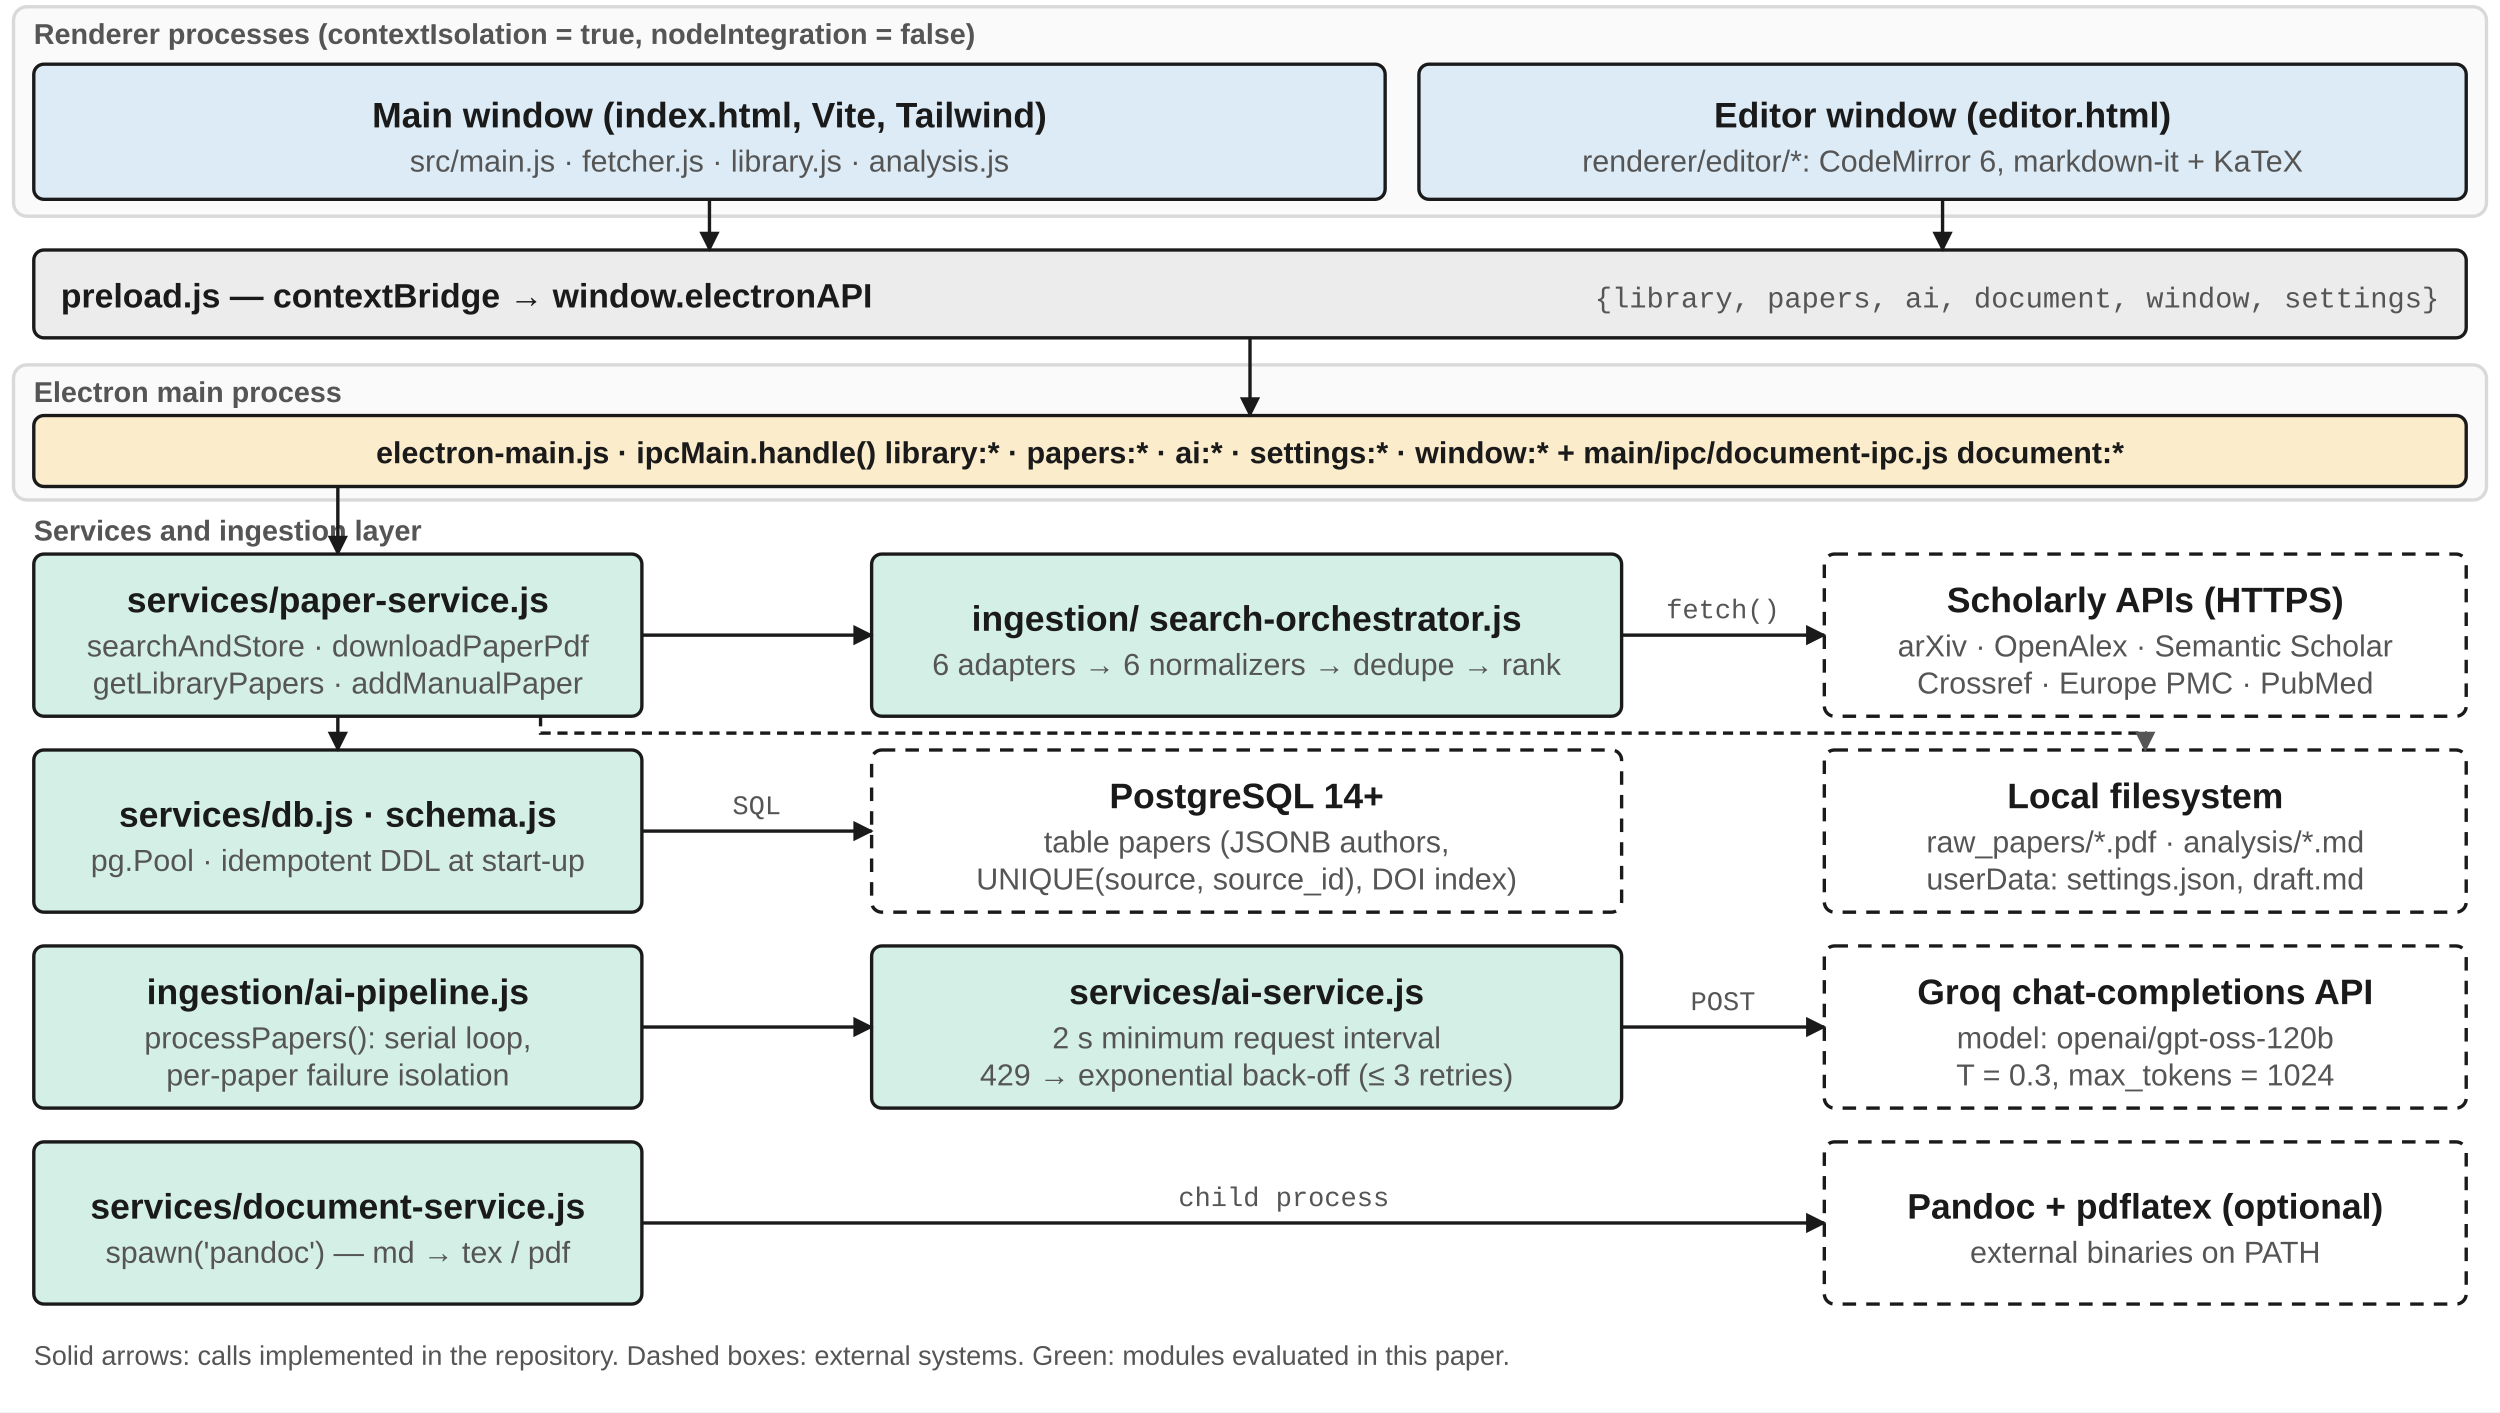
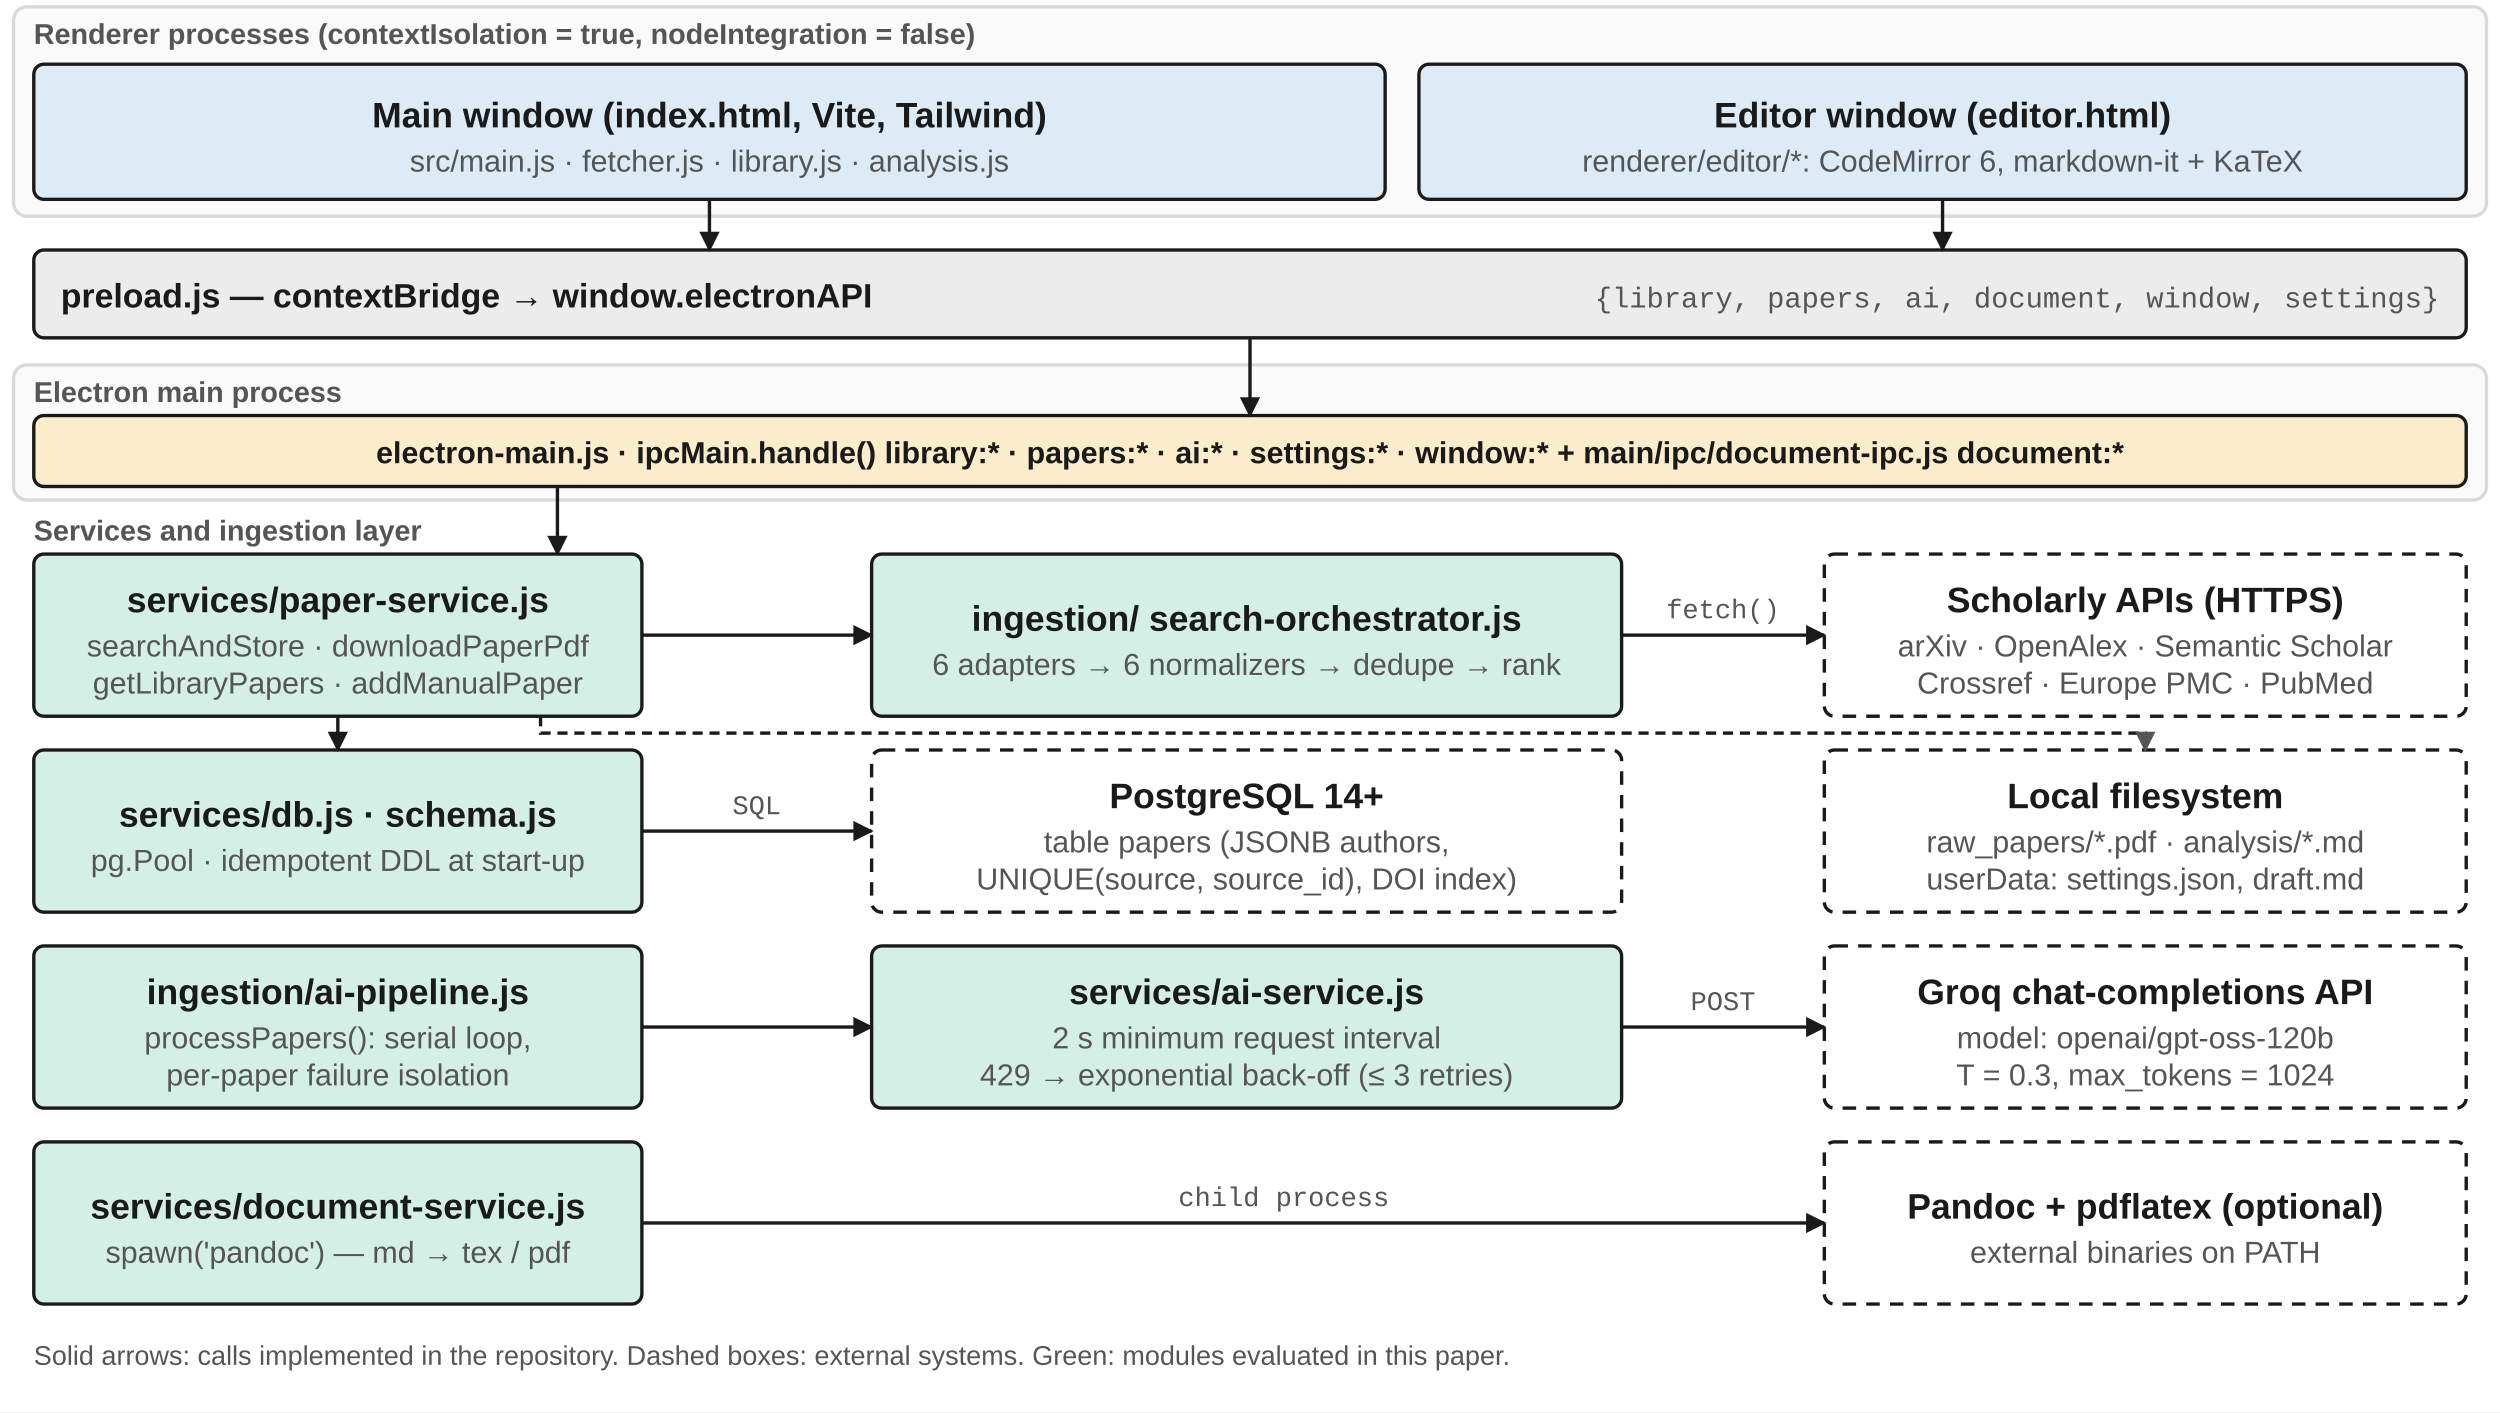
<svg xmlns="http://www.w3.org/2000/svg" width="740" height="418" viewBox="0 0 740 418">
  <defs>
    <marker id="arr" viewBox="0 0 10 10" refX="9" refY="5" markerWidth="6" markerHeight="6" orient="auto-start-reverse">
      <path d="M0,0 L10,5 L0,10 z" fill="#1a1a1a" />
    </marker>
    <marker id="arrg" viewBox="0 0 10 10" refX="9" refY="5" markerWidth="6" markerHeight="6" orient="auto-start-reverse">
      <path d="M0,0 L10,5 L0,10 z" fill="#555555" />
    </marker>
  </defs>
  <rect width="740" height="418" fill="white" />
  <rect x="4" y="2" width="732" height="62" rx="4" fill="#fafafa" stroke="#d9d9d9" stroke-width="1" />
  <text x="10" y="13" font-family="Liberation Sans, Arial, Helvetica, sans-serif" font-size="8.5" text-anchor="start" font-weight="bold" font-style="normal" fill="#555555">Renderer processes (contextIsolation = true, nodeIntegration = false)</text>
  <rect x="10" y="19" width="400" height="40" rx="3" fill="#dcebf5" stroke="#1a1a1a" stroke-width="1" />
  <text x="210.0" y="37.71" font-family="Liberation Sans, Arial, Helvetica, sans-serif" font-size="10.5" text-anchor="middle" font-weight="bold" font-style="normal" fill="#1a1a1a">Main window  (index.html, Vite, Tailwind)</text>
  <text x="210.0" y="50.79" font-family="Liberation Sans, Arial, Helvetica, sans-serif" font-size="9" text-anchor="middle" font-weight="normal" font-style="normal" fill="#555555">src/main.js · fetcher.js · library.js · analysis.js</text>
  <rect x="420" y="19" width="310" height="40" rx="3" fill="#dcebf5" stroke="#1a1a1a" stroke-width="1" />
  <text x="575.0" y="37.71" font-family="Liberation Sans, Arial, Helvetica, sans-serif" font-size="10.5" text-anchor="middle" font-weight="bold" font-style="normal" fill="#1a1a1a">Editor window  (editor.html)</text>
  <text x="575.0" y="50.79" font-family="Liberation Sans, Arial, Helvetica, sans-serif" font-size="9" text-anchor="middle" font-weight="normal" font-style="normal" fill="#555555">renderer/editor/*: CodeMirror 6, markdown-it + KaTeX</text>
  <rect x="10" y="74" width="720" height="26" rx="3" fill="#ececec" stroke="#1a1a1a" stroke-width="1" />
  <text x="18" y="91" font-family="Liberation Sans, Arial, Helvetica, sans-serif" font-size="10" text-anchor="start" font-weight="bold" font-style="normal" fill="#1a1a1a">preload.js — contextBridge → window.electronAPI</text>
  <text x="722" y="91" font-family="Liberation Mono, Courier New, monospace" font-size="8.5" text-anchor="end" font-weight="normal" font-style="normal" fill="#555555">{library, papers, ai, document, window, settings}</text>
  <rect x="4" y="108" width="732" height="40" rx="4" fill="#fafafa" stroke="#d9d9d9" stroke-width="1" />
  <text x="10" y="119" font-family="Liberation Sans, Arial, Helvetica, sans-serif" font-size="8.5" text-anchor="start" font-weight="bold" font-style="normal" fill="#555555">Electron main process</text>
  <rect x="10" y="123" width="720" height="21" rx="3" fill="#fbeccb" stroke="#1a1a1a" stroke-width="1" />
  <text x="370.0" y="137.1" font-family="Liberation Sans, Arial, Helvetica, sans-serif" font-size="9" text-anchor="middle" font-weight="bold" font-style="normal" fill="#1a1a1a">electron-main.js · ipcMain.handle()  library:* · papers:* · ai:* · settings:* · window:*   +   main/ipc/document-ipc.js  document:*</text>
  <line x1="210" y1="59" x2="210" y2="74" stroke="#1a1a1a" stroke-width="1" marker-end="url(#arr)" />
  <line x1="575" y1="59" x2="575" y2="74" stroke="#1a1a1a" stroke-width="1" marker-end="url(#arr)" />
  <line x1="370" y1="100" x2="370" y2="123" stroke="#1a1a1a" stroke-width="1" marker-end="url(#arr)" />
  <text x="10" y="160" font-family="Liberation Sans, Arial, Helvetica, sans-serif" font-size="8.5" text-anchor="start" font-weight="bold" font-style="normal" fill="#555555">Services and ingestion layer</text>
-   <line x1="100" y1="144" x2="100" y2="164" stroke="#1a1a1a" stroke-width="1" marker-end="url(#arr)" />
+   <line x1="165" y1="144" x2="165" y2="164" stroke="#1a1a1a" stroke-width="1" marker-end="url(#arr)" />
  <rect x="10" y="164" width="180" height="48" rx="3" fill="#d4efe6" stroke="#1a1a1a" stroke-width="1" />
  <text x="100.0" y="181.22" font-family="Liberation Sans, Arial, Helvetica, sans-serif" font-size="10.5" text-anchor="middle" font-weight="bold" font-style="normal" fill="#1a1a1a">services/paper-service.js</text>
  <text x="100.0" y="194.3" font-family="Liberation Sans, Arial, Helvetica, sans-serif" font-size="9" text-anchor="middle" font-weight="normal" font-style="normal" fill="#555555">searchAndStore · downloadPaperPdf</text>
  <text x="100.0" y="205.28" font-family="Liberation Sans, Arial, Helvetica, sans-serif" font-size="9" text-anchor="middle" font-weight="normal" font-style="normal" fill="#555555">getLibraryPapers · addManualPaper</text>
  <rect x="258" y="164" width="222" height="48" rx="3" fill="#d4efe6" stroke="#1a1a1a" stroke-width="1" />
  <text x="369.0" y="186.71" font-family="Liberation Sans, Arial, Helvetica, sans-serif" font-size="10.5" text-anchor="middle" font-weight="bold" font-style="normal" fill="#1a1a1a">ingestion/  search-orchestrator.js</text>
  <text x="369.0" y="199.79" font-family="Liberation Sans, Arial, Helvetica, sans-serif" font-size="9" text-anchor="middle" font-weight="normal" font-style="normal" fill="#555555">6 adapters → 6 normalizers → dedupe → rank</text>
  <rect x="540" y="164" width="190" height="48" rx="3" fill="white" stroke="#1a1a1a" stroke-width="1" stroke-dasharray="4 3" />
  <text x="635.0" y="181.22" font-family="Liberation Sans, Arial, Helvetica, sans-serif" font-size="10.5" text-anchor="middle" font-weight="bold" font-style="normal" fill="#1a1a1a">Scholarly APIs (HTTPS)</text>
  <text x="635.0" y="194.3" font-family="Liberation Sans, Arial, Helvetica, sans-serif" font-size="9" text-anchor="middle" font-weight="normal" font-style="normal" fill="#555555">arXiv · OpenAlex · Semantic Scholar</text>
  <text x="635.0" y="205.28" font-family="Liberation Sans, Arial, Helvetica, sans-serif" font-size="9" text-anchor="middle" font-weight="normal" font-style="normal" fill="#555555">Crossref · Europe PMC · PubMed</text>
  <line x1="190" y1="188" x2="258" y2="188" stroke="#1a1a1a" stroke-width="1" marker-end="url(#arr)" />
  <line x1="480" y1="188" x2="540" y2="188" stroke="#1a1a1a" stroke-width="1" marker-end="url(#arr)" />
  <text x="510.0" y="183" font-family="Liberation Mono, Courier New, monospace" font-size="8" text-anchor="middle" font-weight="normal" font-style="normal" fill="#555555">fetch()</text>
  <rect x="10" y="222" width="180" height="48" rx="3" fill="#d4efe6" stroke="#1a1a1a" stroke-width="1" />
  <text x="100.0" y="244.71" font-family="Liberation Sans, Arial, Helvetica, sans-serif" font-size="10.5" text-anchor="middle" font-weight="bold" font-style="normal" fill="#1a1a1a">services/db.js · schema.js</text>
  <text x="100.0" y="257.79" font-family="Liberation Sans, Arial, Helvetica, sans-serif" font-size="9" text-anchor="middle" font-weight="normal" font-style="normal" fill="#555555">pg.Pool · idempotent DDL at start-up</text>
  <rect x="258" y="222" width="222" height="48" rx="3" fill="white" stroke="#1a1a1a" stroke-width="1" stroke-dasharray="4 3" />
  <text x="369.0" y="239.22" font-family="Liberation Sans, Arial, Helvetica, sans-serif" font-size="10.5" text-anchor="middle" font-weight="bold" font-style="normal" fill="#1a1a1a">PostgreSQL 14+</text>
  <text x="369.0" y="252.3" font-family="Liberation Sans, Arial, Helvetica, sans-serif" font-size="9" text-anchor="middle" font-weight="normal" font-style="normal" fill="#555555">table papers (JSONB authors,</text>
  <text x="369.0" y="263.28" font-family="Liberation Sans, Arial, Helvetica, sans-serif" font-size="9" text-anchor="middle" font-weight="normal" font-style="normal" fill="#555555">UNIQUE(source, source_id), DOI index)</text>
  <rect x="540" y="222" width="190" height="48" rx="3" fill="white" stroke="#1a1a1a" stroke-width="1" stroke-dasharray="4 3" />
  <text x="635.0" y="239.22" font-family="Liberation Sans, Arial, Helvetica, sans-serif" font-size="10.5" text-anchor="middle" font-weight="bold" font-style="normal" fill="#1a1a1a">Local filesystem</text>
  <text x="635.0" y="252.3" font-family="Liberation Sans, Arial, Helvetica, sans-serif" font-size="9" text-anchor="middle" font-weight="normal" font-style="normal" fill="#555555">raw_papers/*.pdf · analysis/*.md</text>
  <text x="635.0" y="263.28" font-family="Liberation Sans, Arial, Helvetica, sans-serif" font-size="9" text-anchor="middle" font-weight="normal" font-style="normal" fill="#555555">userData: settings.json, draft.md</text>
  <line x1="100" y1="212" x2="100" y2="222" stroke="#1a1a1a" stroke-width="1" marker-end="url(#arr)" />
  <line x1="190" y1="246" x2="258" y2="246" stroke="#1a1a1a" stroke-width="1" marker-end="url(#arr)" />
  <text x="224.0" y="241" font-family="Liberation Mono, Courier New, monospace" font-size="8" text-anchor="middle" font-weight="normal" font-style="normal" fill="#555555">SQL</text>
  <path d="M160,212 L160,217 L635,217 L635,222" stroke="#1a1a1a" stroke-width="1" fill="none" stroke-dasharray="3 2" marker-end="url(#arrg)" />
  <rect x="10" y="280" width="180" height="48" rx="3" fill="#d4efe6" stroke="#1a1a1a" stroke-width="1" />
  <text x="100.0" y="297.22" font-family="Liberation Sans, Arial, Helvetica, sans-serif" font-size="10.5" text-anchor="middle" font-weight="bold" font-style="normal" fill="#1a1a1a">ingestion/ai-pipeline.js</text>
  <text x="100.0" y="310.3" font-family="Liberation Sans, Arial, Helvetica, sans-serif" font-size="9" text-anchor="middle" font-weight="normal" font-style="normal" fill="#555555">processPapers(): serial loop,</text>
  <text x="100.0" y="321.28" font-family="Liberation Sans, Arial, Helvetica, sans-serif" font-size="9" text-anchor="middle" font-weight="normal" font-style="normal" fill="#555555">per-paper failure isolation</text>
  <rect x="258" y="280" width="222" height="48" rx="3" fill="#d4efe6" stroke="#1a1a1a" stroke-width="1" />
  <text x="369.0" y="297.22" font-family="Liberation Sans, Arial, Helvetica, sans-serif" font-size="10.5" text-anchor="middle" font-weight="bold" font-style="normal" fill="#1a1a1a">services/ai-service.js</text>
  <text x="369.0" y="310.3" font-family="Liberation Sans, Arial, Helvetica, sans-serif" font-size="9" text-anchor="middle" font-weight="normal" font-style="normal" fill="#555555">2 s minimum request interval</text>
  <text x="369.0" y="321.28" font-family="Liberation Sans, Arial, Helvetica, sans-serif" font-size="9" text-anchor="middle" font-weight="normal" font-style="normal" fill="#555555">429 → exponential back-off (≤ 3 retries)</text>
  <rect x="540" y="280" width="190" height="48" rx="3" fill="white" stroke="#1a1a1a" stroke-width="1" stroke-dasharray="4 3" />
  <text x="635.0" y="297.22" font-family="Liberation Sans, Arial, Helvetica, sans-serif" font-size="10.5" text-anchor="middle" font-weight="bold" font-style="normal" fill="#1a1a1a">Groq chat-completions API</text>
  <text x="635.0" y="310.3" font-family="Liberation Sans, Arial, Helvetica, sans-serif" font-size="9" text-anchor="middle" font-weight="normal" font-style="normal" fill="#555555">model: openai/gpt-oss-120b</text>
  <text x="635.0" y="321.28" font-family="Liberation Sans, Arial, Helvetica, sans-serif" font-size="9" text-anchor="middle" font-weight="normal" font-style="normal" fill="#555555">T = 0.3, max_tokens = 1024</text>
  <line x1="190" y1="304" x2="258" y2="304" stroke="#1a1a1a" stroke-width="1" marker-end="url(#arr)" />
  <line x1="480" y1="304" x2="540" y2="304" stroke="#1a1a1a" stroke-width="1" marker-end="url(#arr)" />
  <text x="510.0" y="299" font-family="Liberation Mono, Courier New, monospace" font-size="8" text-anchor="middle" font-weight="normal" font-style="normal" fill="#555555">POST</text>
  <rect x="10" y="338" width="180" height="48" rx="3" fill="#d4efe6" stroke="#1a1a1a" stroke-width="1" />
  <text x="100.0" y="360.71" font-family="Liberation Sans, Arial, Helvetica, sans-serif" font-size="10.5" text-anchor="middle" font-weight="bold" font-style="normal" fill="#1a1a1a">services/document-service.js</text>
  <text x="100.0" y="373.79" font-family="Liberation Sans, Arial, Helvetica, sans-serif" font-size="9" text-anchor="middle" font-weight="normal" font-style="normal" fill="#555555">spawn('pandoc') — md → tex / pdf</text>
  <rect x="540" y="338" width="190" height="48" rx="3" fill="white" stroke="#1a1a1a" stroke-width="1" stroke-dasharray="4 3" />
  <text x="635.0" y="360.71" font-family="Liberation Sans, Arial, Helvetica, sans-serif" font-size="10.5" text-anchor="middle" font-weight="bold" font-style="normal" fill="#1a1a1a">Pandoc + pdflatex (optional)</text>
  <text x="635.0" y="373.79" font-family="Liberation Sans, Arial, Helvetica, sans-serif" font-size="9" text-anchor="middle" font-weight="normal" font-style="normal" fill="#555555">external binaries on PATH</text>
  <line x1="190" y1="362" x2="540" y2="362" stroke="#1a1a1a" stroke-width="1" marker-end="url(#arr)" />
  <text x="380" y="357" font-family="Liberation Mono, Courier New, monospace" font-size="8" text-anchor="middle" font-weight="normal" font-style="normal" fill="#555555">child process</text>
  <text x="10" y="404" font-family="Liberation Sans, Arial, Helvetica, sans-serif" font-size="8" text-anchor="start" font-weight="normal" font-style="normal" fill="#555555">Solid arrows: calls implemented in the repository.  Dashed boxes: external systems.  Green: modules evaluated in this paper.</text>
</svg>
